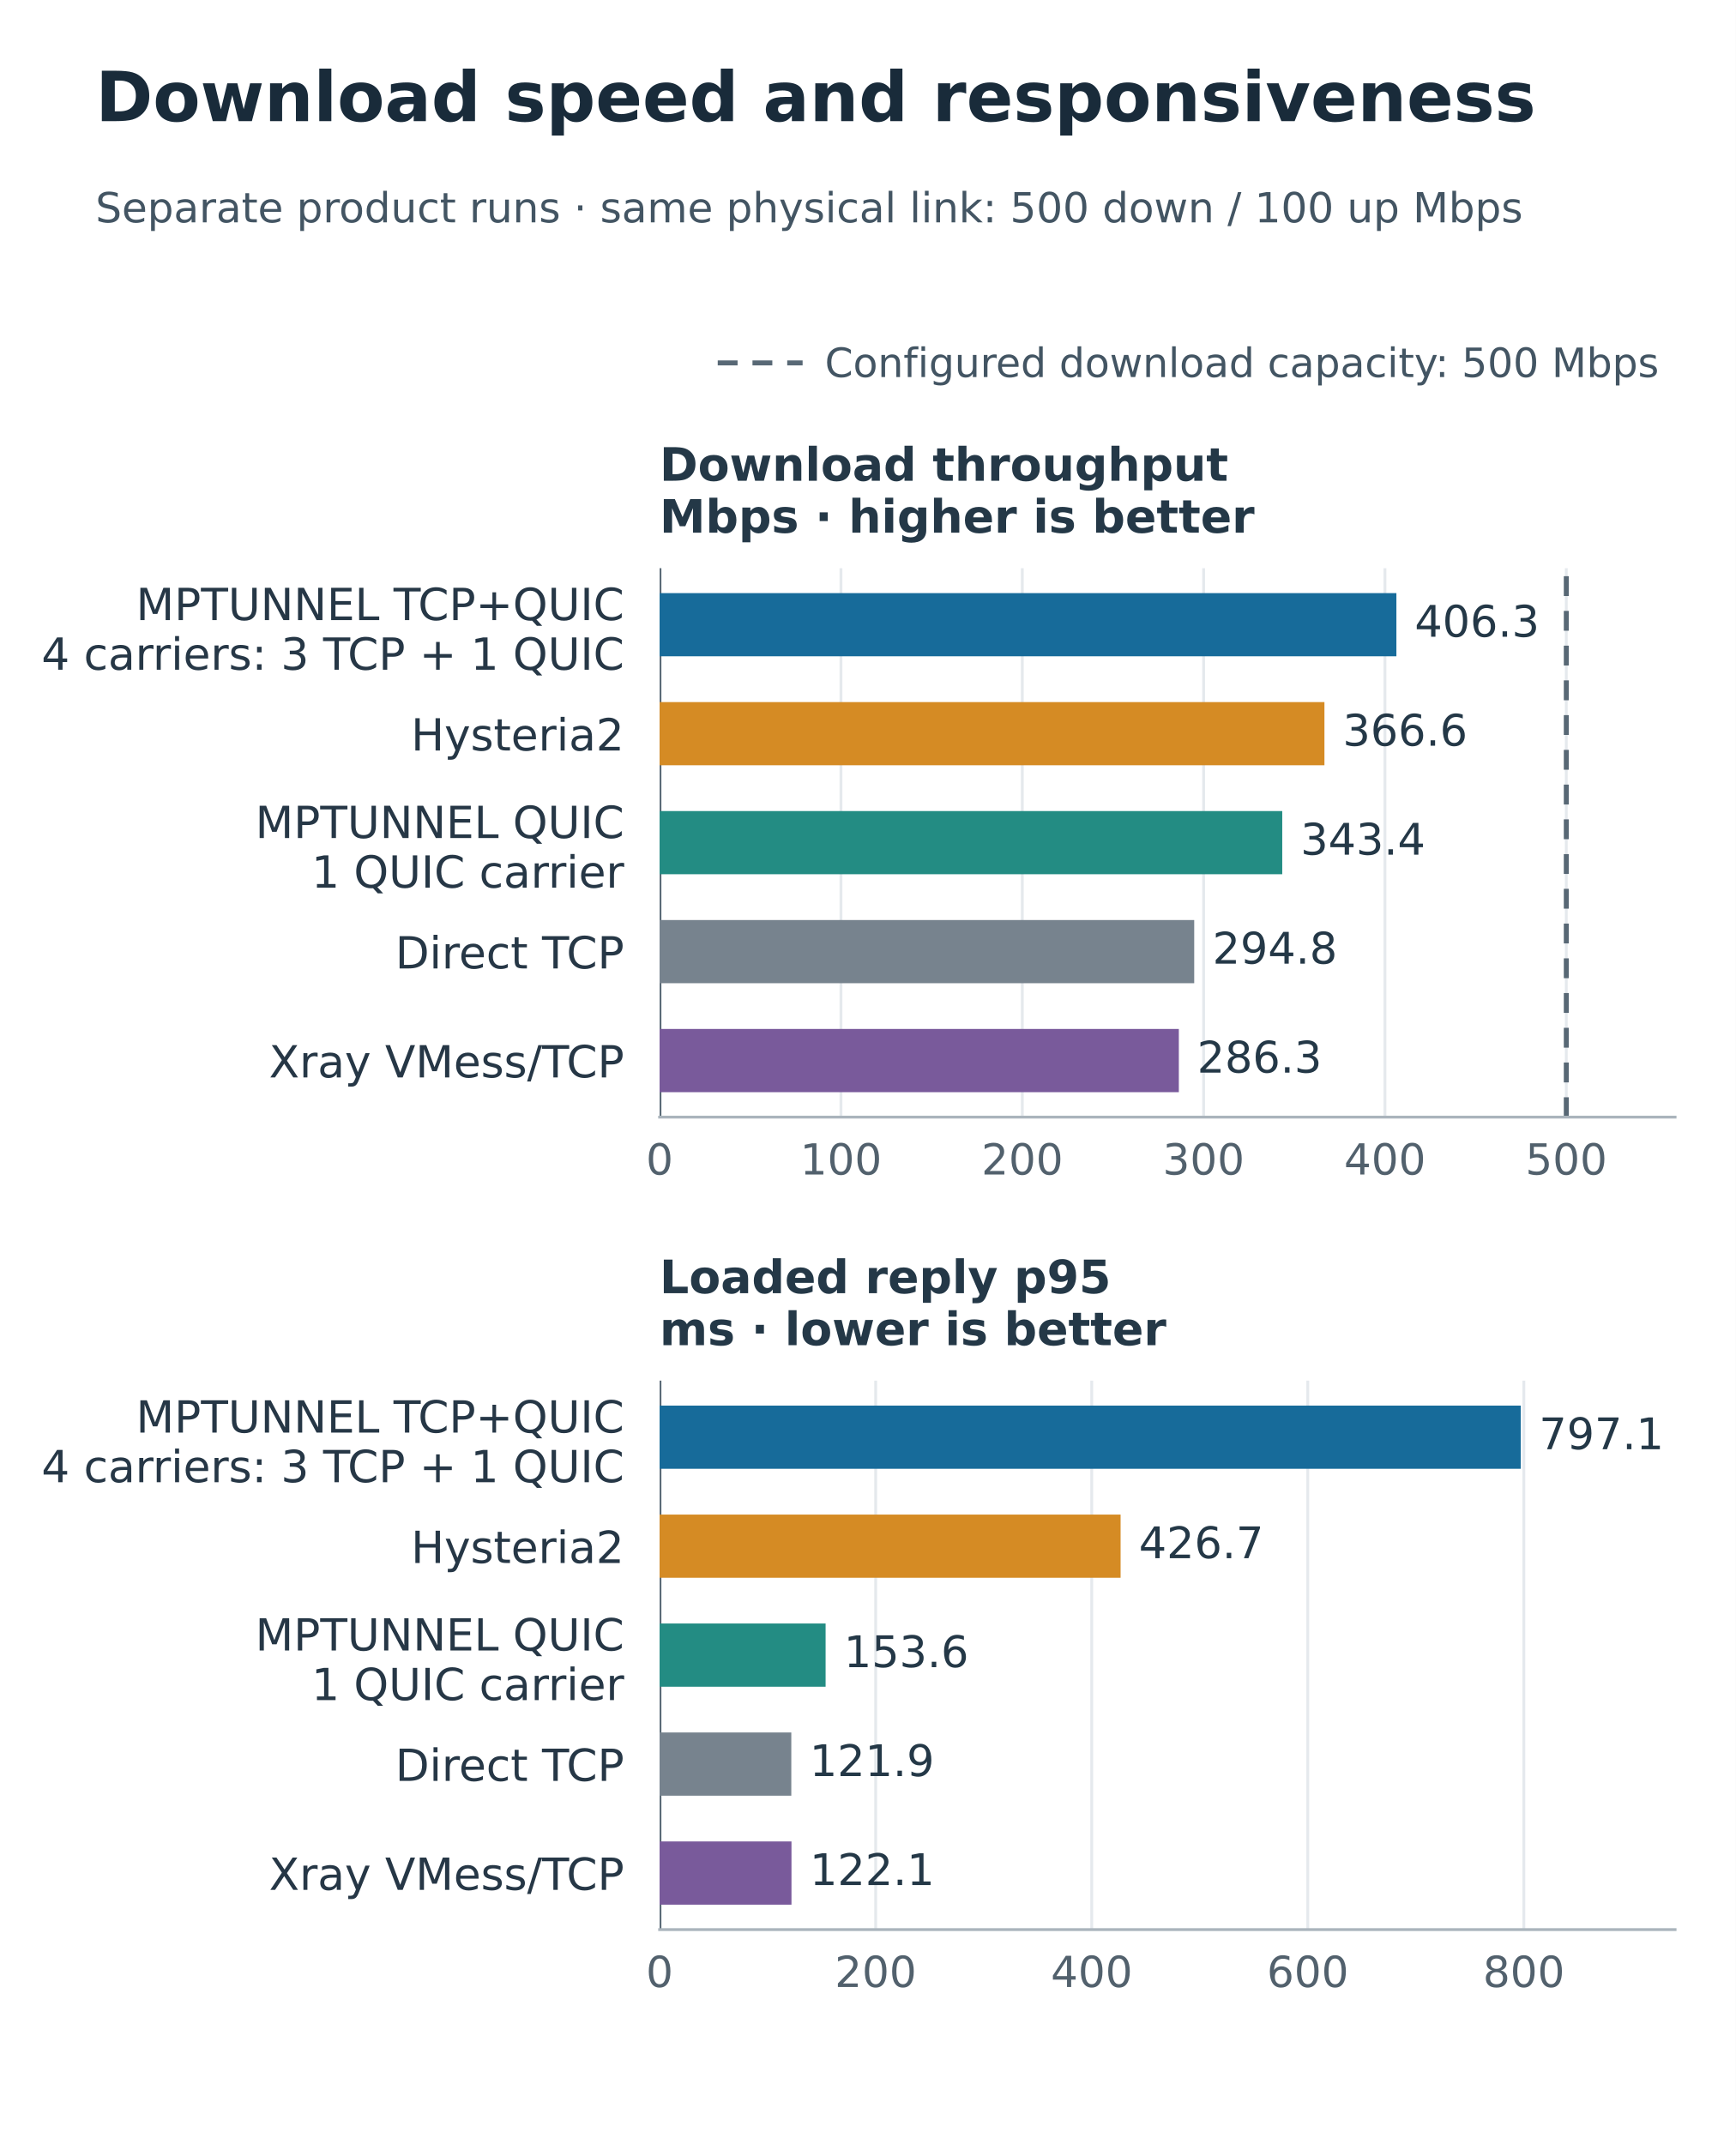
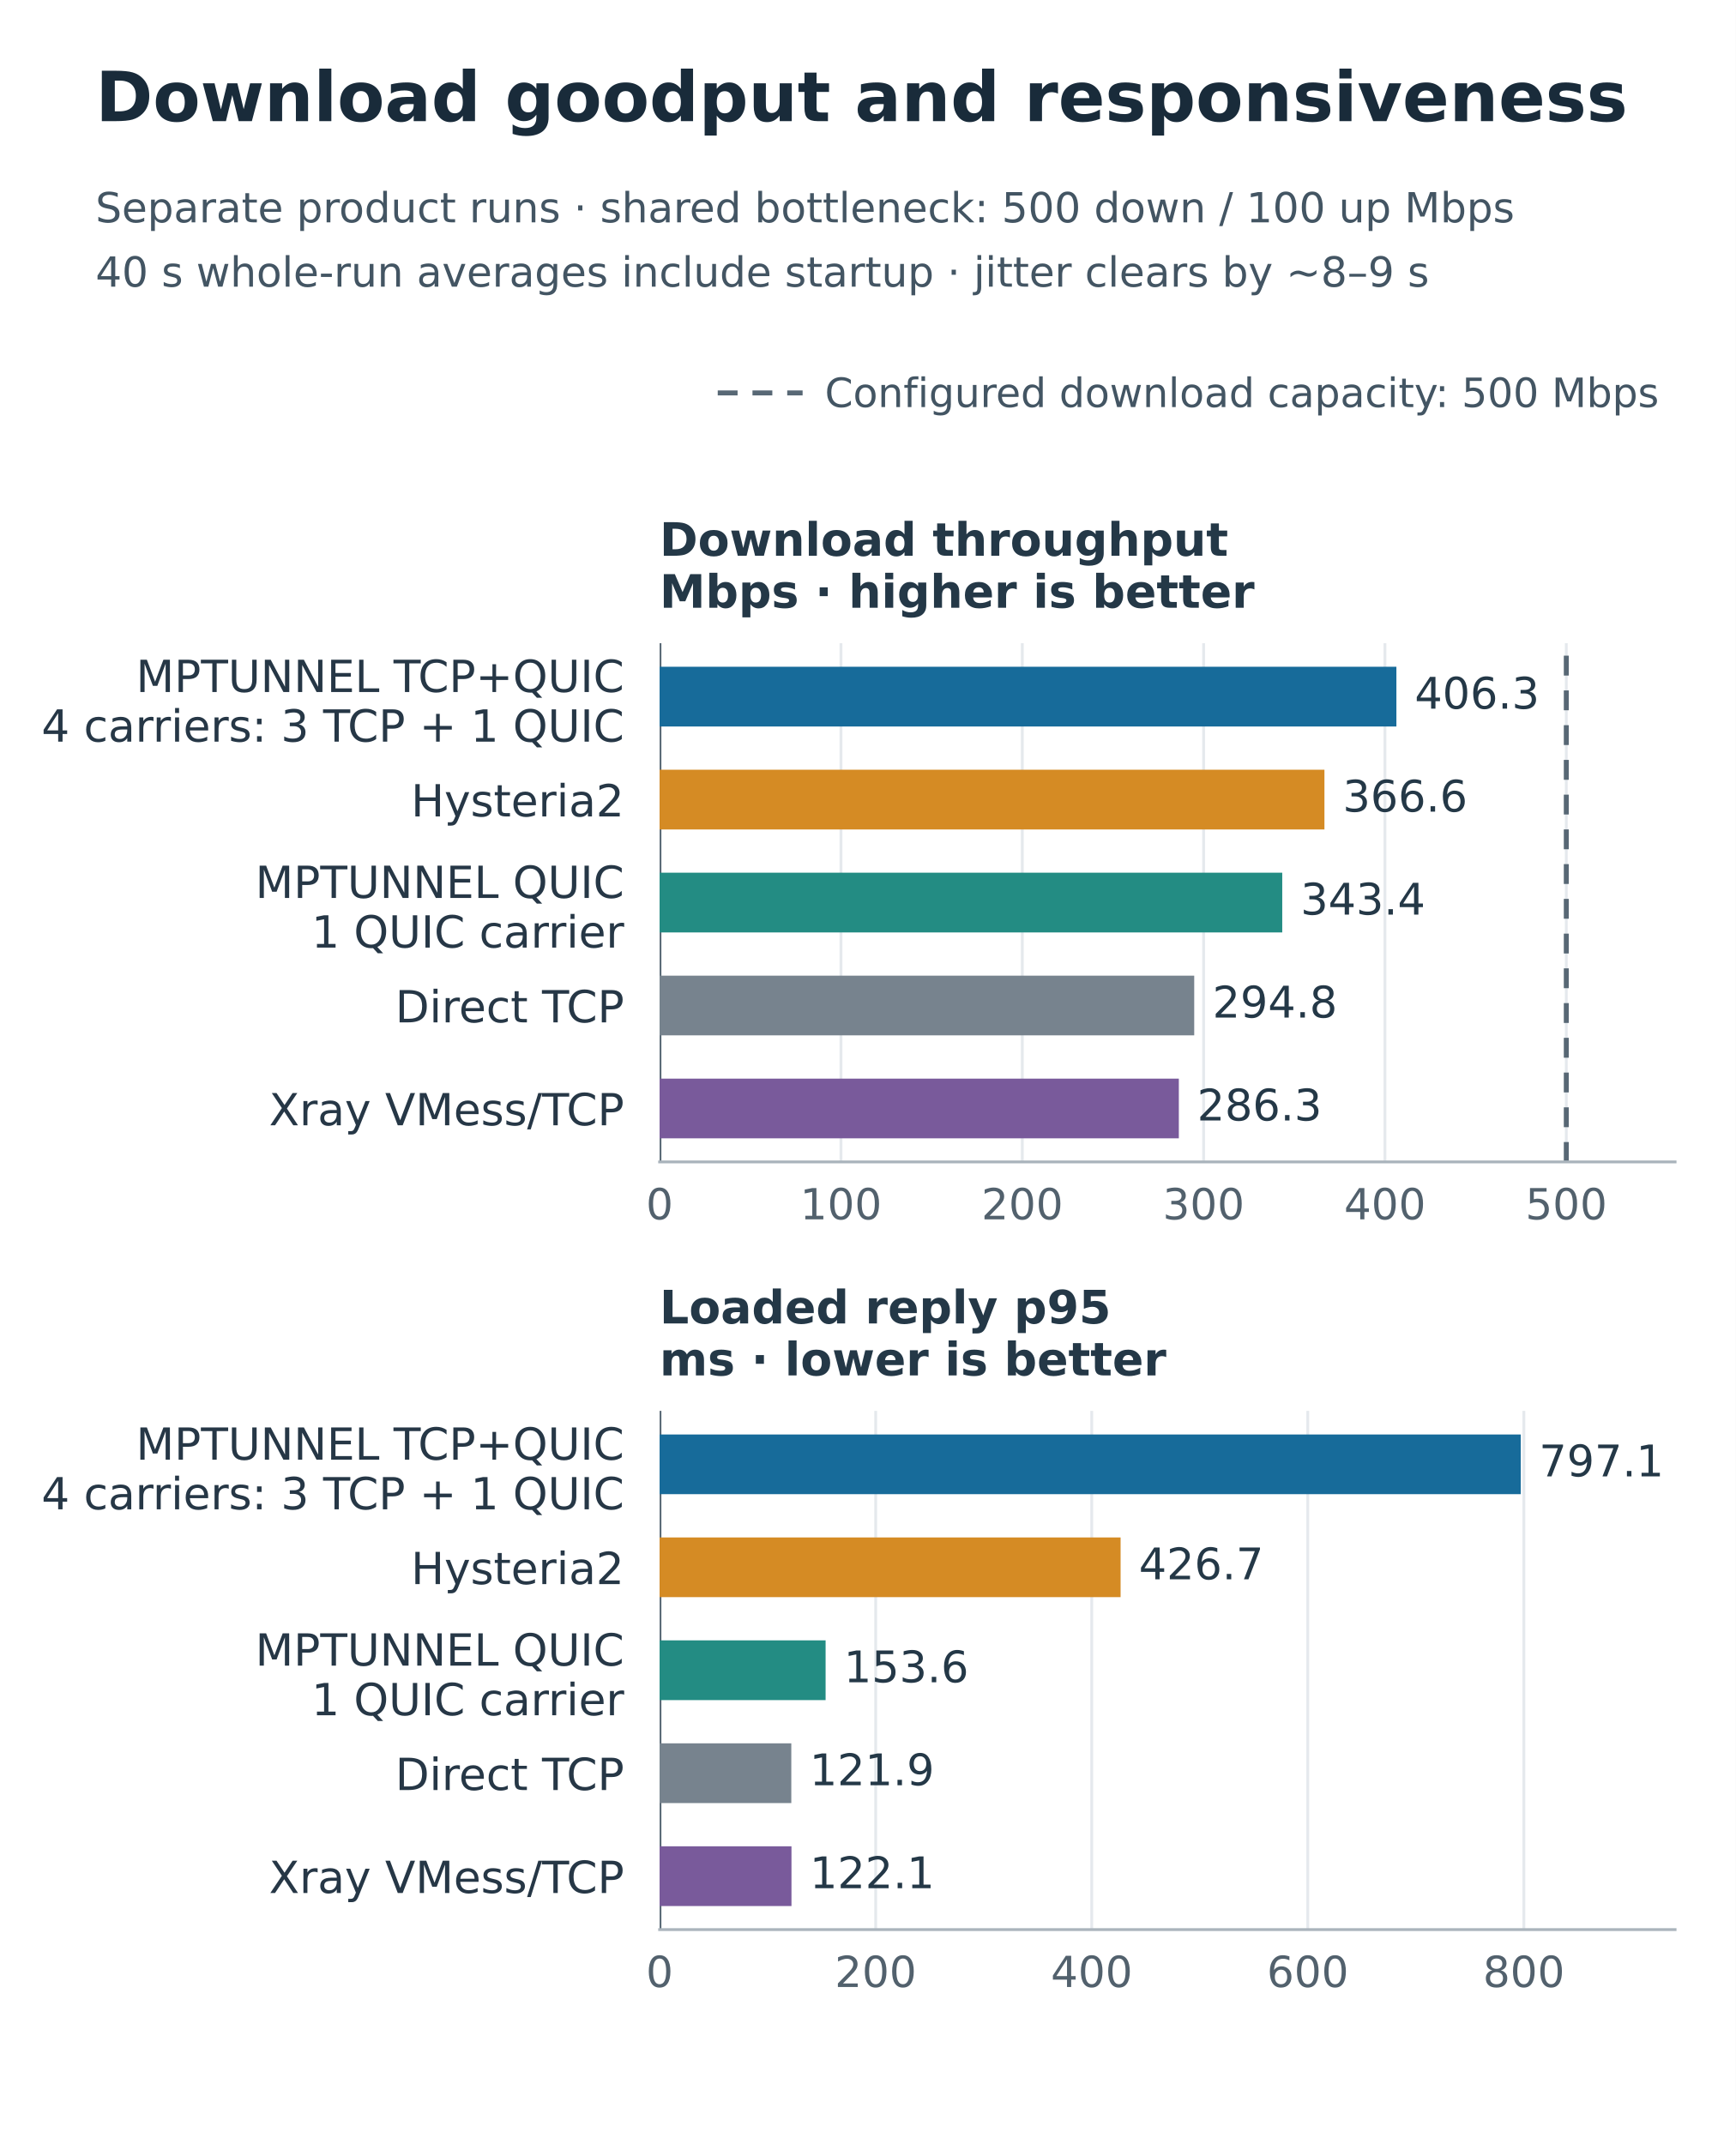
<svg xmlns="http://www.w3.org/2000/svg" width="489.6pt" height="604.8pt" viewBox="0 0 489.6 604.8" version="1.1" role="img" aria-labelledby="figure-title figure-description">
  <defs>
    <style type="text/css">*{stroke-linejoin: round; stroke-linecap: butt}</style>
  </defs>
  <g id="figure_1">
    <g id="patch_1">
      <path d="M 0 604.8 L 489.6 604.8 L 489.6 0 L 0 0 z " style="fill: #ffffff" />
    </g>
    <g id="axes_1">
      <g id="patch_2">
-         <path d="M 186.048 315.13 L 472.464 315.13 L 472.464 160.272 L 186.048 160.272 z " style="fill: #ffffff" />
+         <path d="M 186.048 327.763 L 472.464 327.763 L 472.464 181.44 L 186.048 181.44 z " style="fill: #ffffff" />
      </g>
      <g id="matplotlib.axis_1">
        <g id="xtick_1">
          <g id="line2d_1">
-             <path d="M 186.048 315.13 L 186.048 160.272 " clip-path="url(#pe2ea8d9e48)" style="fill: none; stroke: #e5e9ed; stroke-width: 0.8; stroke-linecap: square" />
+             <path d="M 186.048 327.763 L 186.048 181.44 " clip-path="url(#p589c7497ee)" style="fill: none; stroke: #e5e9ed; stroke-width: 0.8; stroke-linecap: square" />
          </g>
          <g id="line2d_2" />
          <g id="text_1">
-             <text style="font-size: 12.1px; font-family: 'DejaVu Sans'; text-anchor: middle; fill: #52616d" x="186.048" y="331.324" transform="rotate(-0 186.048 331.3242)">0</text>
+             <text style="font-size: 12.1px; font-family: 'DejaVu Sans'; text-anchor: middle; fill: #52616d" x="186.048" y="343.957" transform="rotate(-0 186.048 343.9567)">0</text>
          </g>
        </g>
        <g id="xtick_2">
          <g id="line2d_3">
-             <path d="M 237.194 315.13 L 237.194 160.272 " clip-path="url(#pe2ea8d9e48)" style="fill: none; stroke: #e5e9ed; stroke-width: 0.8; stroke-linecap: square" />
+             <path d="M 237.194 327.763 L 237.194 181.44 " clip-path="url(#p589c7497ee)" style="fill: none; stroke: #e5e9ed; stroke-width: 0.8; stroke-linecap: square" />
          </g>
          <g id="line2d_4" />
          <g id="text_2">
-             <text style="font-size: 12.1px; font-family: 'DejaVu Sans'; text-anchor: middle; fill: #52616d" x="237.194" y="331.324" transform="rotate(-0 237.1937 331.3242)">100</text>
+             <text style="font-size: 12.1px; font-family: 'DejaVu Sans'; text-anchor: middle; fill: #52616d" x="237.194" y="343.957" transform="rotate(-0 237.1937 343.9567)">100</text>
          </g>
        </g>
        <g id="xtick_3">
          <g id="line2d_5">
-             <path d="M 288.339 315.13 L 288.339 160.272 " clip-path="url(#pe2ea8d9e48)" style="fill: none; stroke: #e5e9ed; stroke-width: 0.8; stroke-linecap: square" />
+             <path d="M 288.339 327.763 L 288.339 181.44 " clip-path="url(#p589c7497ee)" style="fill: none; stroke: #e5e9ed; stroke-width: 0.8; stroke-linecap: square" />
          </g>
          <g id="line2d_6" />
          <g id="text_3">
-             <text style="font-size: 12.1px; font-family: 'DejaVu Sans'; text-anchor: middle; fill: #52616d" x="288.339" y="331.324" transform="rotate(-0 288.3394 331.3242)">200</text>
+             <text style="font-size: 12.1px; font-family: 'DejaVu Sans'; text-anchor: middle; fill: #52616d" x="288.339" y="343.957" transform="rotate(-0 288.3394 343.9567)">200</text>
          </g>
        </g>
        <g id="xtick_4">
          <g id="line2d_7">
-             <path d="M 339.485 315.13 L 339.485 160.272 " clip-path="url(#pe2ea8d9e48)" style="fill: none; stroke: #e5e9ed; stroke-width: 0.8; stroke-linecap: square" />
+             <path d="M 339.485 327.763 L 339.485 181.44 " clip-path="url(#p589c7497ee)" style="fill: none; stroke: #e5e9ed; stroke-width: 0.8; stroke-linecap: square" />
          </g>
          <g id="line2d_8" />
          <g id="text_4">
-             <text style="font-size: 12.1px; font-family: 'DejaVu Sans'; text-anchor: middle; fill: #52616d" x="339.485" y="331.324" transform="rotate(-0 339.4851 331.3242)">300</text>
+             <text style="font-size: 12.1px; font-family: 'DejaVu Sans'; text-anchor: middle; fill: #52616d" x="339.485" y="343.957" transform="rotate(-0 339.4851 343.9567)">300</text>
          </g>
        </g>
        <g id="xtick_5">
          <g id="line2d_9">
-             <path d="M 390.631 315.13 L 390.631 160.272 " clip-path="url(#pe2ea8d9e48)" style="fill: none; stroke: #e5e9ed; stroke-width: 0.8; stroke-linecap: square" />
+             <path d="M 390.631 327.763 L 390.631 181.44 " clip-path="url(#p589c7497ee)" style="fill: none; stroke: #e5e9ed; stroke-width: 0.8; stroke-linecap: square" />
          </g>
          <g id="line2d_10" />
          <g id="text_5">
-             <text style="font-size: 12.1px; font-family: 'DejaVu Sans'; text-anchor: middle; fill: #52616d" x="390.631" y="331.324" transform="rotate(-0 390.6309 331.3242)">400</text>
+             <text style="font-size: 12.1px; font-family: 'DejaVu Sans'; text-anchor: middle; fill: #52616d" x="390.631" y="343.957" transform="rotate(-0 390.6309 343.9567)">400</text>
          </g>
        </g>
        <g id="xtick_6">
          <g id="line2d_11">
-             <path d="M 441.777 315.13 L 441.777 160.272 " clip-path="url(#pe2ea8d9e48)" style="fill: none; stroke: #e5e9ed; stroke-width: 0.8; stroke-linecap: square" />
+             <path d="M 441.777 327.763 L 441.777 181.44 " clip-path="url(#p589c7497ee)" style="fill: none; stroke: #e5e9ed; stroke-width: 0.8; stroke-linecap: square" />
          </g>
          <g id="line2d_12" />
          <g id="text_6">
-             <text style="font-size: 12.1px; font-family: 'DejaVu Sans'; text-anchor: middle; fill: #52616d" x="441.777" y="331.324" transform="rotate(-0 441.7766 331.3242)">500</text>
+             <text style="font-size: 12.1px; font-family: 'DejaVu Sans'; text-anchor: middle; fill: #52616d" x="441.777" y="343.957" transform="rotate(-0 441.7766 343.9567)">500</text>
          </g>
        </g>
      </g>
      <g id="matplotlib.axis_2">
        <g id="ytick_1">
          <g id="line2d_13" />
          <g id="text_7">
-             <text style="font-size: 12.5px; font-family: 'DejaVu Sans'; fill: #263746" transform="translate(38.35855 174.9252)">MPTUNNEL TCP+QUIC</text>
-             <text style="font-size: 12.5px; font-family: 'DejaVu Sans'; fill: #263746" transform="translate(11.69058 188.9225)">4 carriers: 3 TCP + 1 QUIC</text>
+             <text style="font-size: 12.5px; font-family: 'DejaVu Sans'; fill: #263746" transform="translate(38.35855 195.2139)">MPTUNNEL TCP+QUIC</text>
+             <text style="font-size: 12.5px; font-family: 'DejaVu Sans'; fill: #263746" transform="translate(11.69058 209.2112)">4 carriers: 3 TCP + 1 QUIC</text>
          </g>
        </g>
        <g id="ytick_2">
          <g id="line2d_14" />
          <g id="text_8">
-             <text style="font-size: 12.5px; font-family: 'DejaVu Sans'; text-anchor: end; fill: #263746" x="176.048" y="211.712" transform="rotate(-0 176.048 211.7121)">Hysteria2</text>
+             <text style="font-size: 12.5px; font-family: 'DejaVu Sans'; text-anchor: end; fill: #263746" x="176.048" y="230.307" transform="rotate(-0 176.048 230.3065)">Hysteria2</text>
          </g>
        </g>
        <g id="ytick_3">
          <g id="line2d_15" />
          <g id="text_9">
-             <text style="font-size: 12.5px; font-family: 'DejaVu Sans'; fill: #263746" transform="translate(71.99917 236.4012)">MPTUNNEL QUIC</text>
-             <text style="font-size: 12.5px; font-family: 'DejaVu Sans'; fill: #263746" transform="translate(87.85073 250.3985)">1 QUIC carrier</text>
+             <text style="font-size: 12.5px; font-family: 'DejaVu Sans'; fill: #263746" transform="translate(71.99917 253.3015)">MPTUNNEL QUIC</text>
+             <text style="font-size: 12.5px; font-family: 'DejaVu Sans'; fill: #263746" transform="translate(87.85073 267.2988)">1 QUIC carrier</text>
          </g>
        </g>
        <g id="ytick_4">
          <g id="line2d_16" />
          <g id="text_10">
-             <text style="font-size: 12.5px; font-family: 'DejaVu Sans'; text-anchor: end; fill: #263746" x="176.048" y="273.188" transform="rotate(-0 176.048 273.1881)">Direct TCP</text>
+             <text style="font-size: 12.5px; font-family: 'DejaVu Sans'; text-anchor: end; fill: #263746" x="176.048" y="288.394" transform="rotate(-0 176.048 288.3941)">Direct TCP</text>
          </g>
        </g>
        <g id="ytick_5">
          <g id="line2d_17" />
          <g id="text_11">
-             <text style="font-size: 12.5px; font-family: 'DejaVu Sans'; text-anchor: end; fill: #263746" x="176.048" y="303.926" transform="rotate(-0 176.048 303.9261)">Xray VMess/TCP</text>
+             <text style="font-size: 12.5px; font-family: 'DejaVu Sans'; text-anchor: end; fill: #263746" x="176.048" y="317.438" transform="rotate(-0 176.048 317.4379)">Xray VMess/TCP</text>
          </g>
        </g>
      </g>
      <g id="line2d_18">
-         <path d="M 186.048 315.13 L 186.048 160.272 " clip-path="url(#pe2ea8d9e48)" style="fill: none; stroke: #586875; stroke-linecap: square" />
+         <path d="M 186.048 327.763 L 186.048 181.44 " clip-path="url(#p589c7497ee)" style="fill: none; stroke: #586875; stroke-linecap: square" />
      </g>
      <g id="line2d_19">
-         <path d="M 441.777 315.13 L 441.777 160.272 " clip-path="url(#pe2ea8d9e48)" style="fill: none; stroke-dasharray: 5.6,4.2; stroke-dashoffset: 0; stroke: #586875; stroke-width: 1.4" />
+         <path d="M 441.777 327.763 L 441.777 181.44 " clip-path="url(#p589c7497ee)" style="fill: none; stroke-dasharray: 5.6,4.2; stroke-dashoffset: 0; stroke: #586875; stroke-width: 1.4" />
      </g>
      <g id="patch_3">
-         <path d="M 186.048 315.13 L 472.464 315.13 " style="fill: none; stroke: #aab4bc; stroke-width: 0.8; stroke-linejoin: miter; stroke-linecap: square" />
+         <path d="M 186.048 327.763 L 472.464 327.763 " style="fill: none; stroke: #aab4bc; stroke-width: 0.8; stroke-linejoin: miter; stroke-linecap: square" />
      </g>
      <g id="patch_4">
-         <path d="M 186.048 167.311 L 393.859 167.311 L 393.859 185.139 L 186.048 185.139 z " clip-path="url(#pe2ea8d9e48)" style="fill: #176b9a" />
+         <path d="M 186.048 188.091 L 393.859 188.091 L 393.859 204.936 L 186.048 204.936 z " clip-path="url(#p589c7497ee)" style="fill: #176b9a" />
      </g>
      <g id="patch_5">
-         <path d="M 186.048 198.049 L 373.563 198.049 L 373.563 215.877 L 186.048 215.877 z " clip-path="url(#pe2ea8d9e48)" style="fill: #d58b24" />
+         <path d="M 186.048 217.135 L 373.563 217.135 L 373.563 233.98 L 186.048 233.98 z " clip-path="url(#p589c7497ee)" style="fill: #d58b24" />
      </g>
      <g id="patch_6">
-         <path d="M 186.048 228.787 L 361.663 228.787 L 361.663 246.615 L 186.048 246.615 z " clip-path="url(#pe2ea8d9e48)" style="fill: #238c83" />
+         <path d="M 186.048 246.179 L 361.663 246.179 L 361.663 263.024 L 186.048 263.024 z " clip-path="url(#p589c7497ee)" style="fill: #238c83" />
      </g>
      <g id="patch_7">
-         <path d="M 186.048 259.525 L 336.834 259.525 L 336.834 277.353 L 186.048 277.353 z " clip-path="url(#pe2ea8d9e48)" style="fill: #77838e" />
+         <path d="M 186.048 275.222 L 336.834 275.222 L 336.834 292.068 L 186.048 292.068 z " clip-path="url(#p589c7497ee)" style="fill: #77838e" />
      </g>
      <g id="patch_8">
-         <path d="M 186.048 290.263 L 332.496 290.263 L 332.496 308.091 L 186.048 308.091 z " clip-path="url(#pe2ea8d9e48)" style="fill: #795a9b" />
+         <path d="M 186.048 304.266 L 332.496 304.266 L 332.496 321.112 L 186.048 321.112 z " clip-path="url(#p589c7497ee)" style="fill: #795a9b" />
      </g>
      <g id="text_12">
-         <text style="font-size: 12.3px; font-family: 'DejaVu Sans'; text-anchor: start; fill: #243847" x="399.015" y="179.619" transform="rotate(-0 399.0146 179.6191)">406.3</text>
+         <text style="font-size: 12.3px; font-family: 'DejaVu Sans'; text-anchor: start; fill: #243847" x="399.015" y="199.908" transform="rotate(-0 399.0146 199.9078)">406.3</text>
      </g>
      <g id="text_13">
-         <text style="font-size: 12.3px; font-family: 'DejaVu Sans'; text-anchor: start; fill: #243847" x="378.718" y="210.357" transform="rotate(-0 378.7185 210.3571)">366.6</text>
+         <text style="font-size: 12.3px; font-family: 'DejaVu Sans'; text-anchor: start; fill: #243847" x="378.718" y="228.952" transform="rotate(-0 378.7185 228.9515)">366.6</text>
      </g>
      <g id="text_14">
-         <text style="font-size: 12.3px; font-family: 'DejaVu Sans'; text-anchor: start; fill: #243847" x="366.818" y="241.095" transform="rotate(-0 366.8181 241.0951)">343.4</text>
+         <text style="font-size: 12.3px; font-family: 'DejaVu Sans'; text-anchor: start; fill: #243847" x="366.818" y="257.995" transform="rotate(-0 366.8181 257.9953)">343.4</text>
      </g>
      <g id="text_15">
-         <text style="font-size: 12.3px; font-family: 'DejaVu Sans'; text-anchor: start; fill: #243847" x="341.99" y="271.833" transform="rotate(-0 341.9897 271.8331)">294.8</text>
+         <text style="font-size: 12.3px; font-family: 'DejaVu Sans'; text-anchor: start; fill: #243847" x="341.99" y="287.039" transform="rotate(-0 341.9897 287.0391)">294.8</text>
      </g>
      <g id="text_16">
-         <text style="font-size: 12.3px; font-family: 'DejaVu Sans'; text-anchor: start; fill: #243847" x="337.651" y="302.571" transform="rotate(-0 337.6512 302.5711)">286.3</text>
+         <text style="font-size: 12.3px; font-family: 'DejaVu Sans'; text-anchor: start; fill: #243847" x="337.651" y="316.083" transform="rotate(-0 337.6512 316.0829)">286.3</text>
      </g>
      <g id="text_17">
-         <text style="font-weight: 600; font-size: 13px; font-family: 'DejaVu Sans'; fill: #243847" transform="translate(186.048 135.6133)">Download throughput</text>
-         <text style="font-weight: 600; font-size: 13px; font-family: 'DejaVu Sans'; fill: #243847" transform="translate(186.048 150.272)">Mbps · higher is better</text>
+         <text style="font-weight: 600; font-size: 13px; font-family: 'DejaVu Sans'; fill: #243847" transform="translate(186.048 156.7813)">Download throughput</text>
+         <text style="font-weight: 600; font-size: 13px; font-family: 'DejaVu Sans'; fill: #243847" transform="translate(186.048 171.44)">Mbps · higher is better</text>
      </g>
    </g>
    <g id="axes_2">
      <g id="patch_9">
-         <path d="M 186.048 544.32 L 472.464 544.32 L 472.464 389.462 L 186.048 389.462 z " style="fill: #ffffff" />
+         <path d="M 186.048 544.32 L 472.464 544.32 L 472.464 397.997 L 186.048 397.997 z " style="fill: #ffffff" />
      </g>
      <g id="matplotlib.axis_3">
        <g id="xtick_7">
          <g id="line2d_20">
-             <path d="M 186.048 544.32 L 186.048 389.462 " clip-path="url(#p1540b8bd47)" style="fill: none; stroke: #e5e9ed; stroke-width: 0.8; stroke-linecap: square" />
+             <path d="M 186.048 544.32 L 186.048 397.997 " clip-path="url(#p70202093c9)" style="fill: none; stroke: #e5e9ed; stroke-width: 0.8; stroke-linecap: square" />
          </g>
          <g id="line2d_21" />
          <g id="text_18">
            <text style="font-size: 12.1px; font-family: 'DejaVu Sans'; text-anchor: middle; fill: #52616d" x="186.048" y="560.514" transform="rotate(-0 186.048 560.5141)">0</text>
          </g>
        </g>
        <g id="xtick_8">
          <g id="line2d_22">
-             <path d="M 246.988 544.32 L 246.988 389.462 " clip-path="url(#p1540b8bd47)" style="fill: none; stroke: #e5e9ed; stroke-width: 0.8; stroke-linecap: square" />
+             <path d="M 246.988 544.32 L 246.988 397.997 " clip-path="url(#p70202093c9)" style="fill: none; stroke: #e5e9ed; stroke-width: 0.8; stroke-linecap: square" />
          </g>
          <g id="line2d_23" />
          <g id="text_19">
            <text style="font-size: 12.1px; font-family: 'DejaVu Sans'; text-anchor: middle; fill: #52616d" x="246.988" y="560.514" transform="rotate(-0 246.9876 560.5141)">200</text>
          </g>
        </g>
        <g id="xtick_9">
          <g id="line2d_24">
-             <path d="M 307.927 544.32 L 307.927 389.462 " clip-path="url(#p1540b8bd47)" style="fill: none; stroke: #e5e9ed; stroke-width: 0.8; stroke-linecap: square" />
+             <path d="M 307.927 544.32 L 307.927 397.997 " clip-path="url(#p70202093c9)" style="fill: none; stroke: #e5e9ed; stroke-width: 0.8; stroke-linecap: square" />
          </g>
          <g id="line2d_25" />
          <g id="text_20">
            <text style="font-size: 12.1px; font-family: 'DejaVu Sans'; text-anchor: middle; fill: #52616d" x="307.927" y="560.514" transform="rotate(-0 307.9271 560.5141)">400</text>
          </g>
        </g>
        <g id="xtick_10">
          <g id="line2d_26">
-             <path d="M 368.867 544.32 L 368.867 389.462 " clip-path="url(#p1540b8bd47)" style="fill: none; stroke: #e5e9ed; stroke-width: 0.8; stroke-linecap: square" />
+             <path d="M 368.867 544.32 L 368.867 397.997 " clip-path="url(#p70202093c9)" style="fill: none; stroke: #e5e9ed; stroke-width: 0.8; stroke-linecap: square" />
          </g>
          <g id="line2d_27" />
          <g id="text_21">
            <text style="font-size: 12.1px; font-family: 'DejaVu Sans'; text-anchor: middle; fill: #52616d" x="368.867" y="560.514" transform="rotate(-0 368.8667 560.5141)">600</text>
          </g>
        </g>
        <g id="xtick_11">
          <g id="line2d_28">
-             <path d="M 429.806 544.32 L 429.806 389.462 " clip-path="url(#p1540b8bd47)" style="fill: none; stroke: #e5e9ed; stroke-width: 0.8; stroke-linecap: square" />
+             <path d="M 429.806 544.32 L 429.806 397.997 " clip-path="url(#p70202093c9)" style="fill: none; stroke: #e5e9ed; stroke-width: 0.8; stroke-linecap: square" />
          </g>
          <g id="line2d_29" />
          <g id="text_22">
            <text style="font-size: 12.1px; font-family: 'DejaVu Sans'; text-anchor: middle; fill: #52616d" x="429.806" y="560.514" transform="rotate(-0 429.8063 560.5141)">800</text>
          </g>
        </g>
      </g>
      <g id="matplotlib.axis_4">
        <g id="ytick_6">
          <g id="line2d_30" />
          <g id="text_23">
-             <text style="font-size: 12.5px; font-family: 'DejaVu Sans'; fill: #263746" transform="translate(38.35855 404.1152)">MPTUNNEL TCP+QUIC</text>
-             <text style="font-size: 12.5px; font-family: 'DejaVu Sans'; fill: #263746" transform="translate(11.69058 418.1124)">4 carriers: 3 TCP + 1 QUIC</text>
+             <text style="font-size: 12.5px; font-family: 'DejaVu Sans'; fill: #263746" transform="translate(38.35855 411.7713)">MPTUNNEL TCP+QUIC</text>
+             <text style="font-size: 12.5px; font-family: 'DejaVu Sans'; fill: #263746" transform="translate(11.69058 425.7686)">4 carriers: 3 TCP + 1 QUIC</text>
          </g>
        </g>
        <g id="ytick_7">
          <g id="line2d_31" />
          <g id="text_24">
-             <text style="font-size: 12.5px; font-family: 'DejaVu Sans'; text-anchor: end; fill: #263746" x="176.048" y="440.902" transform="rotate(-0 176.048 440.902)">Hysteria2</text>
+             <text style="font-size: 12.5px; font-family: 'DejaVu Sans'; text-anchor: end; fill: #263746" x="176.048" y="446.864" transform="rotate(-0 176.048 446.8639)">Hysteria2</text>
          </g>
        </g>
        <g id="ytick_8">
          <g id="line2d_32" />
          <g id="text_25">
-             <text style="font-size: 12.5px; font-family: 'DejaVu Sans'; fill: #263746" transform="translate(71.99917 465.5912)">MPTUNNEL QUIC</text>
-             <text style="font-size: 12.5px; font-family: 'DejaVu Sans'; fill: #263746" transform="translate(87.85073 479.5884)">1 QUIC carrier</text>
+             <text style="font-size: 12.5px; font-family: 'DejaVu Sans'; fill: #263746" transform="translate(71.99917 469.8589)">MPTUNNEL QUIC</text>
+             <text style="font-size: 12.5px; font-family: 'DejaVu Sans'; fill: #263746" transform="translate(87.85073 483.8562)">1 QUIC carrier</text>
          </g>
        </g>
        <g id="ytick_9">
          <g id="line2d_33" />
          <g id="text_26">
-             <text style="font-size: 12.5px; font-family: 'DejaVu Sans'; text-anchor: end; fill: #263746" x="176.048" y="502.378" transform="rotate(-0 176.048 502.378)">Direct TCP</text>
+             <text style="font-size: 12.5px; font-family: 'DejaVu Sans'; text-anchor: end; fill: #263746" x="176.048" y="504.952" transform="rotate(-0 176.048 504.9515)">Direct TCP</text>
          </g>
        </g>
        <g id="ytick_10">
          <g id="line2d_34" />
          <g id="text_27">
-             <text style="font-size: 12.5px; font-family: 'DejaVu Sans'; text-anchor: end; fill: #263746" x="176.048" y="533.116" transform="rotate(-0 176.048 533.116)">Xray VMess/TCP</text>
+             <text style="font-size: 12.5px; font-family: 'DejaVu Sans'; text-anchor: end; fill: #263746" x="176.048" y="533.995" transform="rotate(-0 176.048 533.9953)">Xray VMess/TCP</text>
          </g>
        </g>
      </g>
      <g id="line2d_35">
-         <path d="M 186.048 544.32 L 186.048 389.462 " clip-path="url(#p1540b8bd47)" style="fill: none; stroke: #586875; stroke-linecap: square" />
+         <path d="M 186.048 544.32 L 186.048 397.997 " clip-path="url(#p70202093c9)" style="fill: none; stroke: #586875; stroke-linecap: square" />
      </g>
      <g id="patch_10">
        <path d="M 186.048 544.32 L 472.464 544.32 " style="fill: none; stroke: #aab4bc; stroke-width: 0.8; stroke-linejoin: miter; stroke-linecap: square" />
      </g>
      <g id="patch_11">
-         <path d="M 186.048 396.501 L 428.938 396.501 L 428.938 414.329 L 186.048 414.329 z " clip-path="url(#p1540b8bd47)" style="fill: #176b9a" />
+         <path d="M 186.048 404.648 L 428.938 404.648 L 428.938 421.494 L 186.048 421.494 z " clip-path="url(#p70202093c9)" style="fill: #176b9a" />
      </g>
      <g id="patch_12">
-         <path d="M 186.048 427.239 L 316.068 427.239 L 316.068 445.067 L 186.048 445.067 z " clip-path="url(#p1540b8bd47)" style="fill: #d58b24" />
+         <path d="M 186.048 433.692 L 316.068 433.692 L 316.068 450.538 L 186.048 450.538 z " clip-path="url(#p70202093c9)" style="fill: #d58b24" />
      </g>
      <g id="patch_13">
-         <path d="M 186.048 457.977 L 232.864 457.977 L 232.864 475.805 L 186.048 475.805 z " clip-path="url(#p1540b8bd47)" style="fill: #238c83" />
+         <path d="M 186.048 462.736 L 232.864 462.736 L 232.864 479.581 L 186.048 479.581 z " clip-path="url(#p70202093c9)" style="fill: #238c83" />
      </g>
      <g id="patch_14">
-         <path d="M 186.048 488.715 L 223.191 488.715 L 223.191 506.543 L 186.048 506.543 z " clip-path="url(#p1540b8bd47)" style="fill: #77838e" />
+         <path d="M 186.048 491.78 L 223.191 491.78 L 223.191 508.625 L 186.048 508.625 z " clip-path="url(#p70202093c9)" style="fill: #77838e" />
      </g>
      <g id="patch_15">
-         <path d="M 186.048 519.453 L 223.239 519.453 L 223.239 537.281 L 186.048 537.281 z " clip-path="url(#p1540b8bd47)" style="fill: #795a9b" />
+         <path d="M 186.048 520.824 L 223.239 520.824 L 223.239 537.669 L 186.048 537.669 z " clip-path="url(#p70202093c9)" style="fill: #795a9b" />
      </g>
      <g id="text_28">
-         <text style="font-size: 12.3px; font-family: 'DejaVu Sans'; text-anchor: start; fill: #243847" x="434.093" y="408.809" transform="rotate(-0 434.0933 408.809)">797.1</text>
+         <text style="font-size: 12.3px; font-family: 'DejaVu Sans'; text-anchor: start; fill: #243847" x="434.093" y="416.465" transform="rotate(-0 434.0933 416.4652)">797.1</text>
      </g>
      <g id="text_29">
-         <text style="font-size: 12.3px; font-family: 'DejaVu Sans'; text-anchor: start; fill: #243847" x="321.224" y="439.547" transform="rotate(-0 321.2235 439.547)">426.7</text>
+         <text style="font-size: 12.3px; font-family: 'DejaVu Sans'; text-anchor: start; fill: #243847" x="321.224" y="445.509" transform="rotate(-0 321.2235 445.509)">426.7</text>
      </g>
      <g id="text_30">
-         <text style="font-size: 12.3px; font-family: 'DejaVu Sans'; text-anchor: start; fill: #243847" x="238.02" y="470.285" transform="rotate(-0 238.0199 470.285)">153.6</text>
+         <text style="font-size: 12.3px; font-family: 'DejaVu Sans'; text-anchor: start; fill: #243847" x="238.02" y="474.553" transform="rotate(-0 238.0199 474.5527)">153.6</text>
      </g>
      <g id="text_31">
-         <text style="font-size: 12.3px; font-family: 'DejaVu Sans'; text-anchor: start; fill: #243847" x="228.346" y="501.023" transform="rotate(-0 228.346 501.023)">121.9</text>
+         <text style="font-size: 12.3px; font-family: 'DejaVu Sans'; text-anchor: start; fill: #243847" x="228.346" y="503.597" transform="rotate(-0 228.346 503.5965)">121.9</text>
      </g>
      <g id="text_32">
-         <text style="font-size: 12.3px; font-family: 'DejaVu Sans'; text-anchor: start; fill: #243847" x="228.394" y="531.761" transform="rotate(-0 228.3941 531.761)">122.1</text>
+         <text style="font-size: 12.3px; font-family: 'DejaVu Sans'; text-anchor: start; fill: #243847" x="228.394" y="532.64" transform="rotate(-0 228.3941 532.6403)">122.1</text>
      </g>
      <g id="text_33">
-         <text style="font-weight: 600; font-size: 13px; font-family: 'DejaVu Sans'; fill: #243847" transform="translate(186.048 364.8032)">Loaded reply p95</text>
-         <text style="font-weight: 600; font-size: 13px; font-family: 'DejaVu Sans'; fill: #243847" transform="translate(186.048 379.4619)">ms · lower is better</text>
+         <text style="font-weight: 600; font-size: 13px; font-family: 'DejaVu Sans'; fill: #243847" transform="translate(186.048 373.3387)">Loaded reply p95</text>
+         <text style="font-weight: 600; font-size: 13px; font-family: 'DejaVu Sans'; fill: #243847" transform="translate(186.048 387.9974)">ms · lower is better</text>
      </g>
    </g>
    <g id="text_34">
-       <text style="font-weight: 600; font-size: 19.5px; font-family: 'DejaVu Sans'; text-anchor: start; fill: #192b3a" x="26.928" y="34.171" transform="rotate(-0 26.928 34.17055)">Download speed and responsiveness</text>
+       <text style="font-weight: 600; font-size: 19.5px; font-family: 'DejaVu Sans'; text-anchor: start; fill: #192b3a" x="26.928" y="34.171" transform="rotate(-0 26.928 34.17055)">Download goodput and responsiveness</text>
    </g>
    <g id="text_35">
-       <text style="font-size: 11.7px; font-family: 'DejaVu Sans'; text-anchor: start; fill: #435563" x="26.928" y="62.717" transform="rotate(-0 26.928 62.71737)">Separate product runs · same physical link: 500 down / 100 up Mbps</text>
+       <text style="font-size: 11.7px; font-family: 'DejaVu Sans'; text-anchor: start; fill: #435563" x="26.928" y="62.717" transform="rotate(-0 26.928 62.71737)">Separate product runs · shared bottleneck: 500 down / 100 up Mbps</text>
+     </g>
+     <g id="text_36">
+       <text style="font-size: 11.7px; font-family: 'DejaVu Sans'; text-anchor: start; fill: #435563" x="26.928" y="80.861" transform="rotate(-0 26.928 80.86137)">40 s whole-run averages include startup · jitter clears by ~8–9 s</text>
    </g>
    <g id="legend_1">
      <g id="line2d_36">
-         <path d="M 202.439 102.371 L 214.409 102.371 L 226.379 102.371 " style="fill: none; stroke-dasharray: 5.6,4.2; stroke-dashoffset: 0; stroke: #586875; stroke-width: 1.4" />
-       </g>
-       <g id="text_36">
-         <text style="font-size: 11.4px; font-family: 'DejaVu Sans'; text-anchor: start; fill: #435563" x="232.649" y="106.361" transform="rotate(-0 232.649 106.3614)">Configured download capacity: 500 Mbps</text>
+         <path d="M 202.439 110.839 L 214.409 110.839 L 226.379 110.839 " style="fill: none; stroke-dasharray: 5.6,4.2; stroke-dashoffset: 0; stroke: #586875; stroke-width: 1.4" />
+       </g>
+       <g id="text_37">
+         <text style="font-size: 11.4px; font-family: 'DejaVu Sans'; text-anchor: start; fill: #435563" x="232.649" y="114.829" transform="rotate(-0 232.649 114.8286)">Configured download capacity: 500 Mbps</text>
      </g>
    </g>
  </g>
  <defs>
-     <clipPath id="pe2ea8d9e48">
-       <rect x="186.048" y="160.272" width="286.416" height="154.858" />
+     <clipPath id="p589c7497ee">
+       <rect x="186.048" y="181.44" width="286.416" height="146.323" />
    </clipPath>
-     <clipPath id="p1540b8bd47">
-       <rect x="186.048" y="389.462" width="286.416" height="154.858" />
+     <clipPath id="p70202093c9">
+       <rect x="186.048" y="397.997" width="286.416" height="146.323" />
    </clipPath>
  </defs>
</svg>
